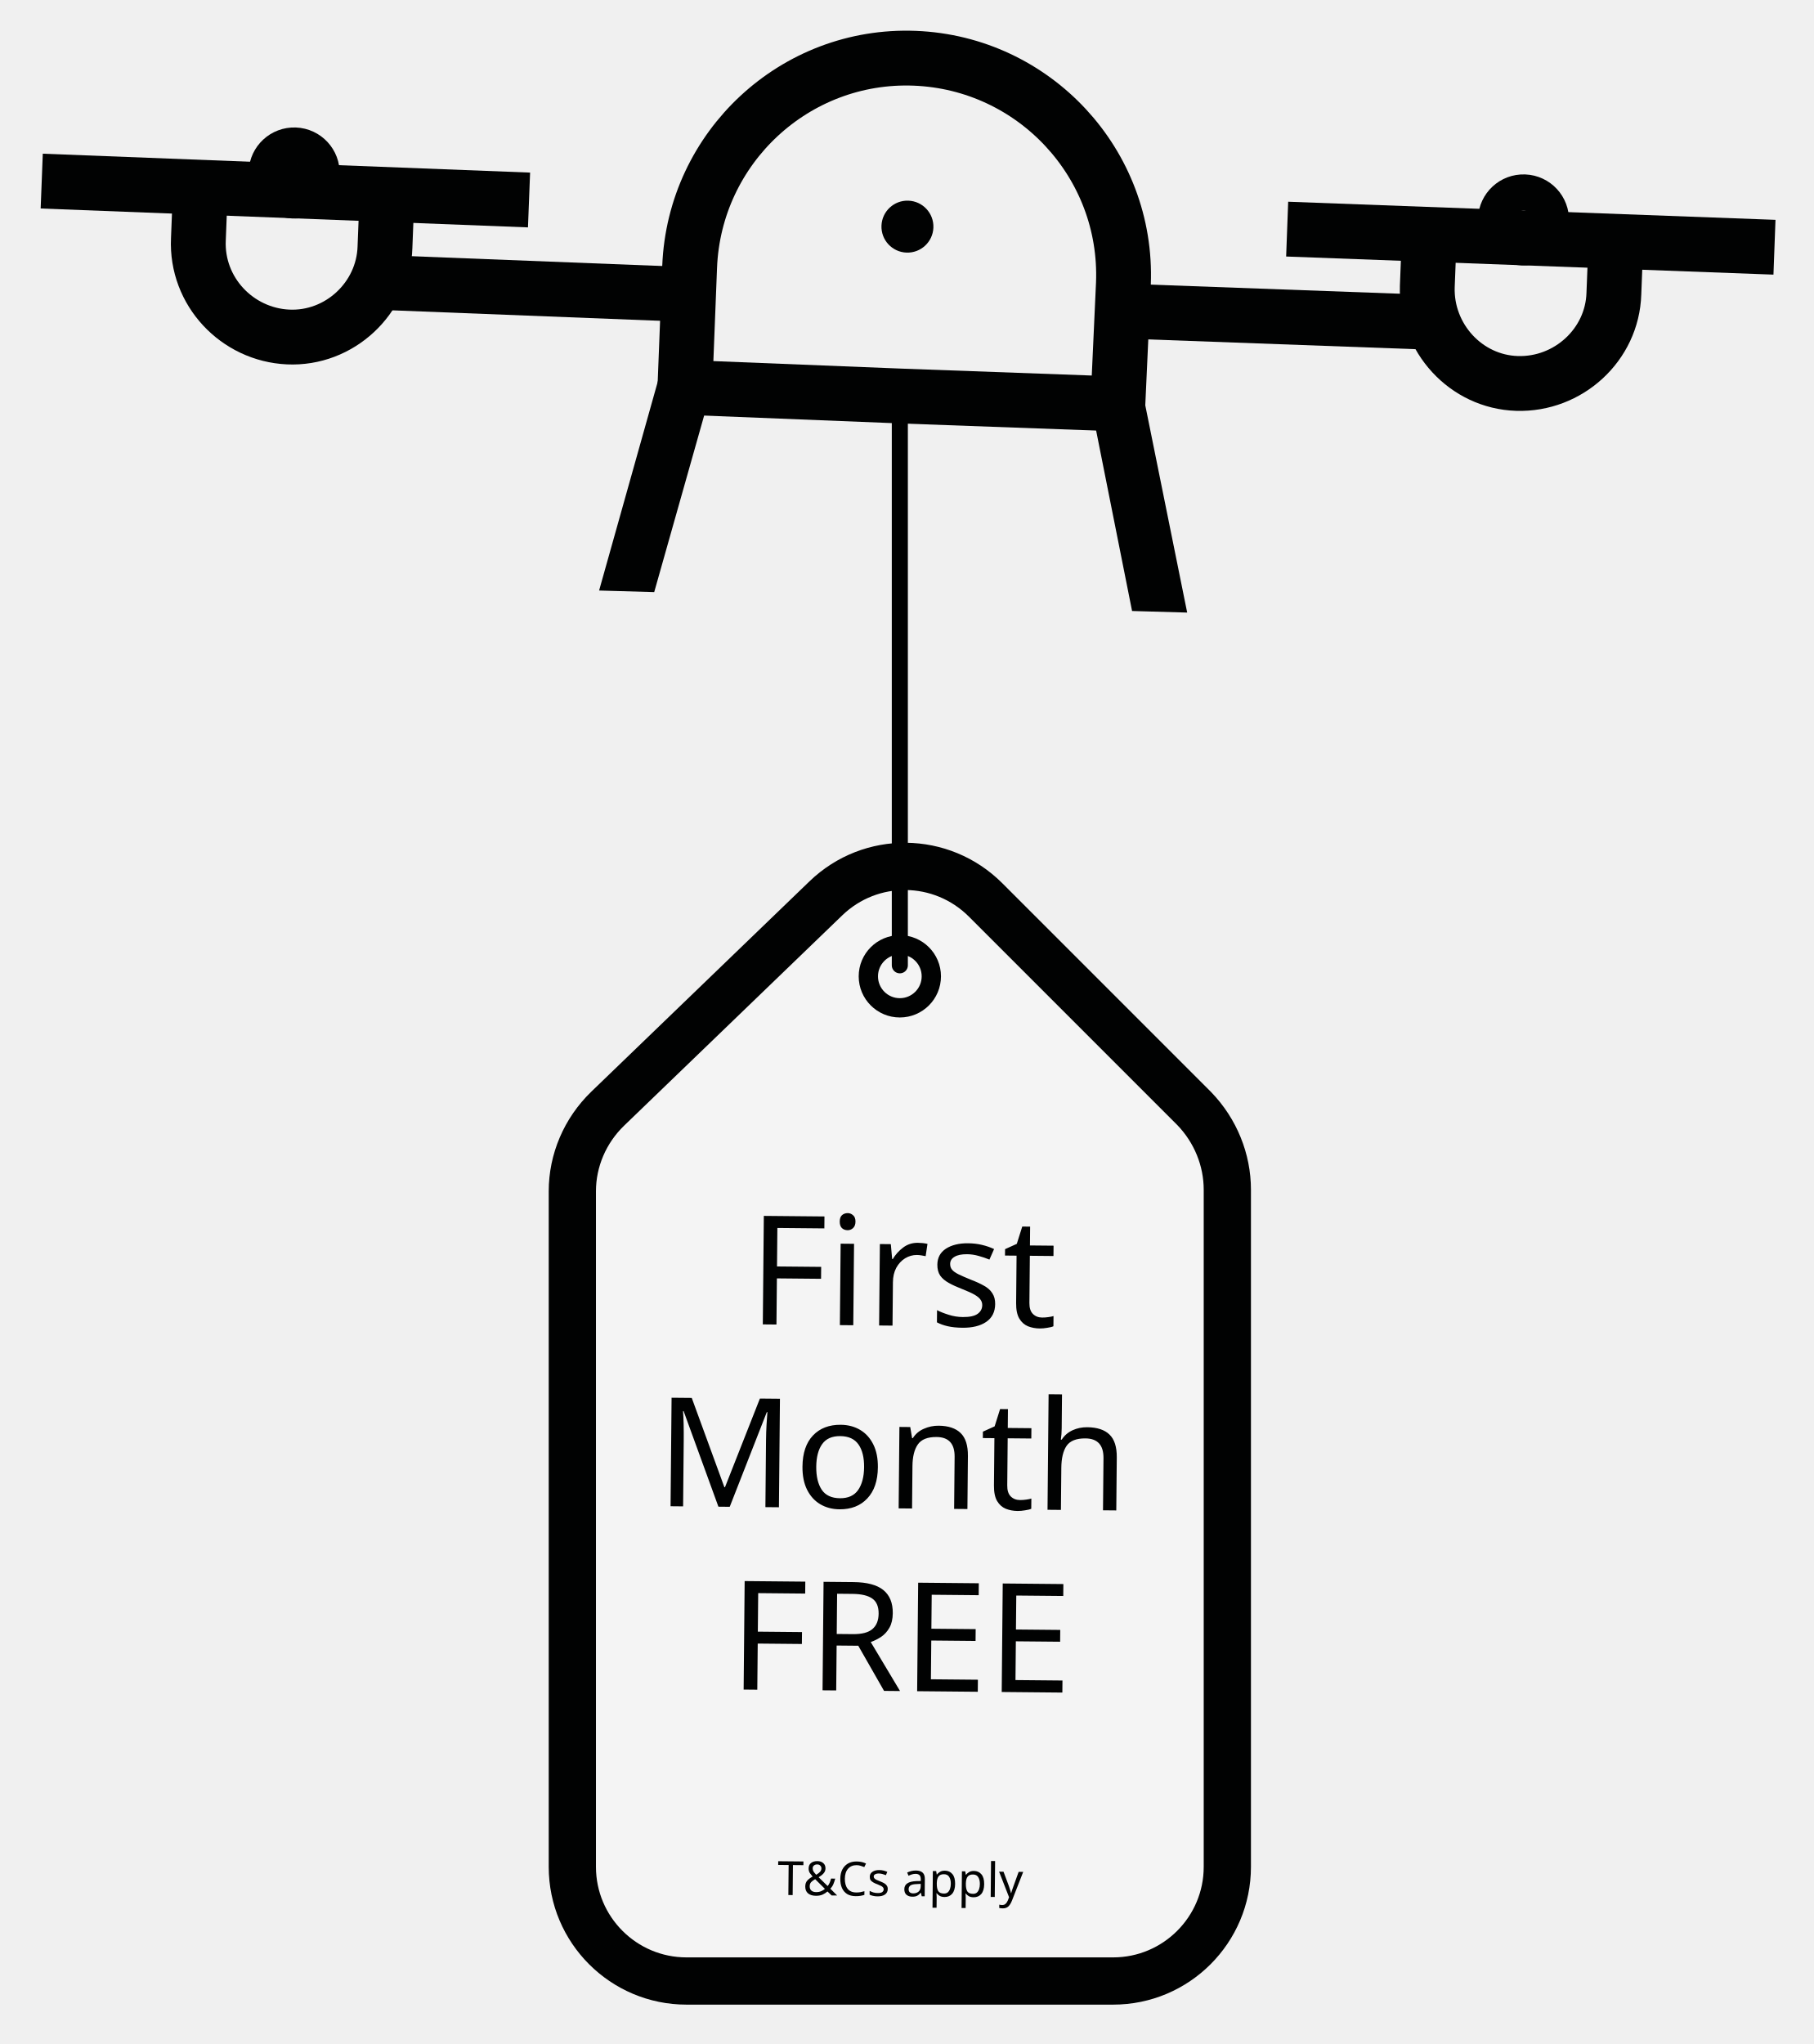
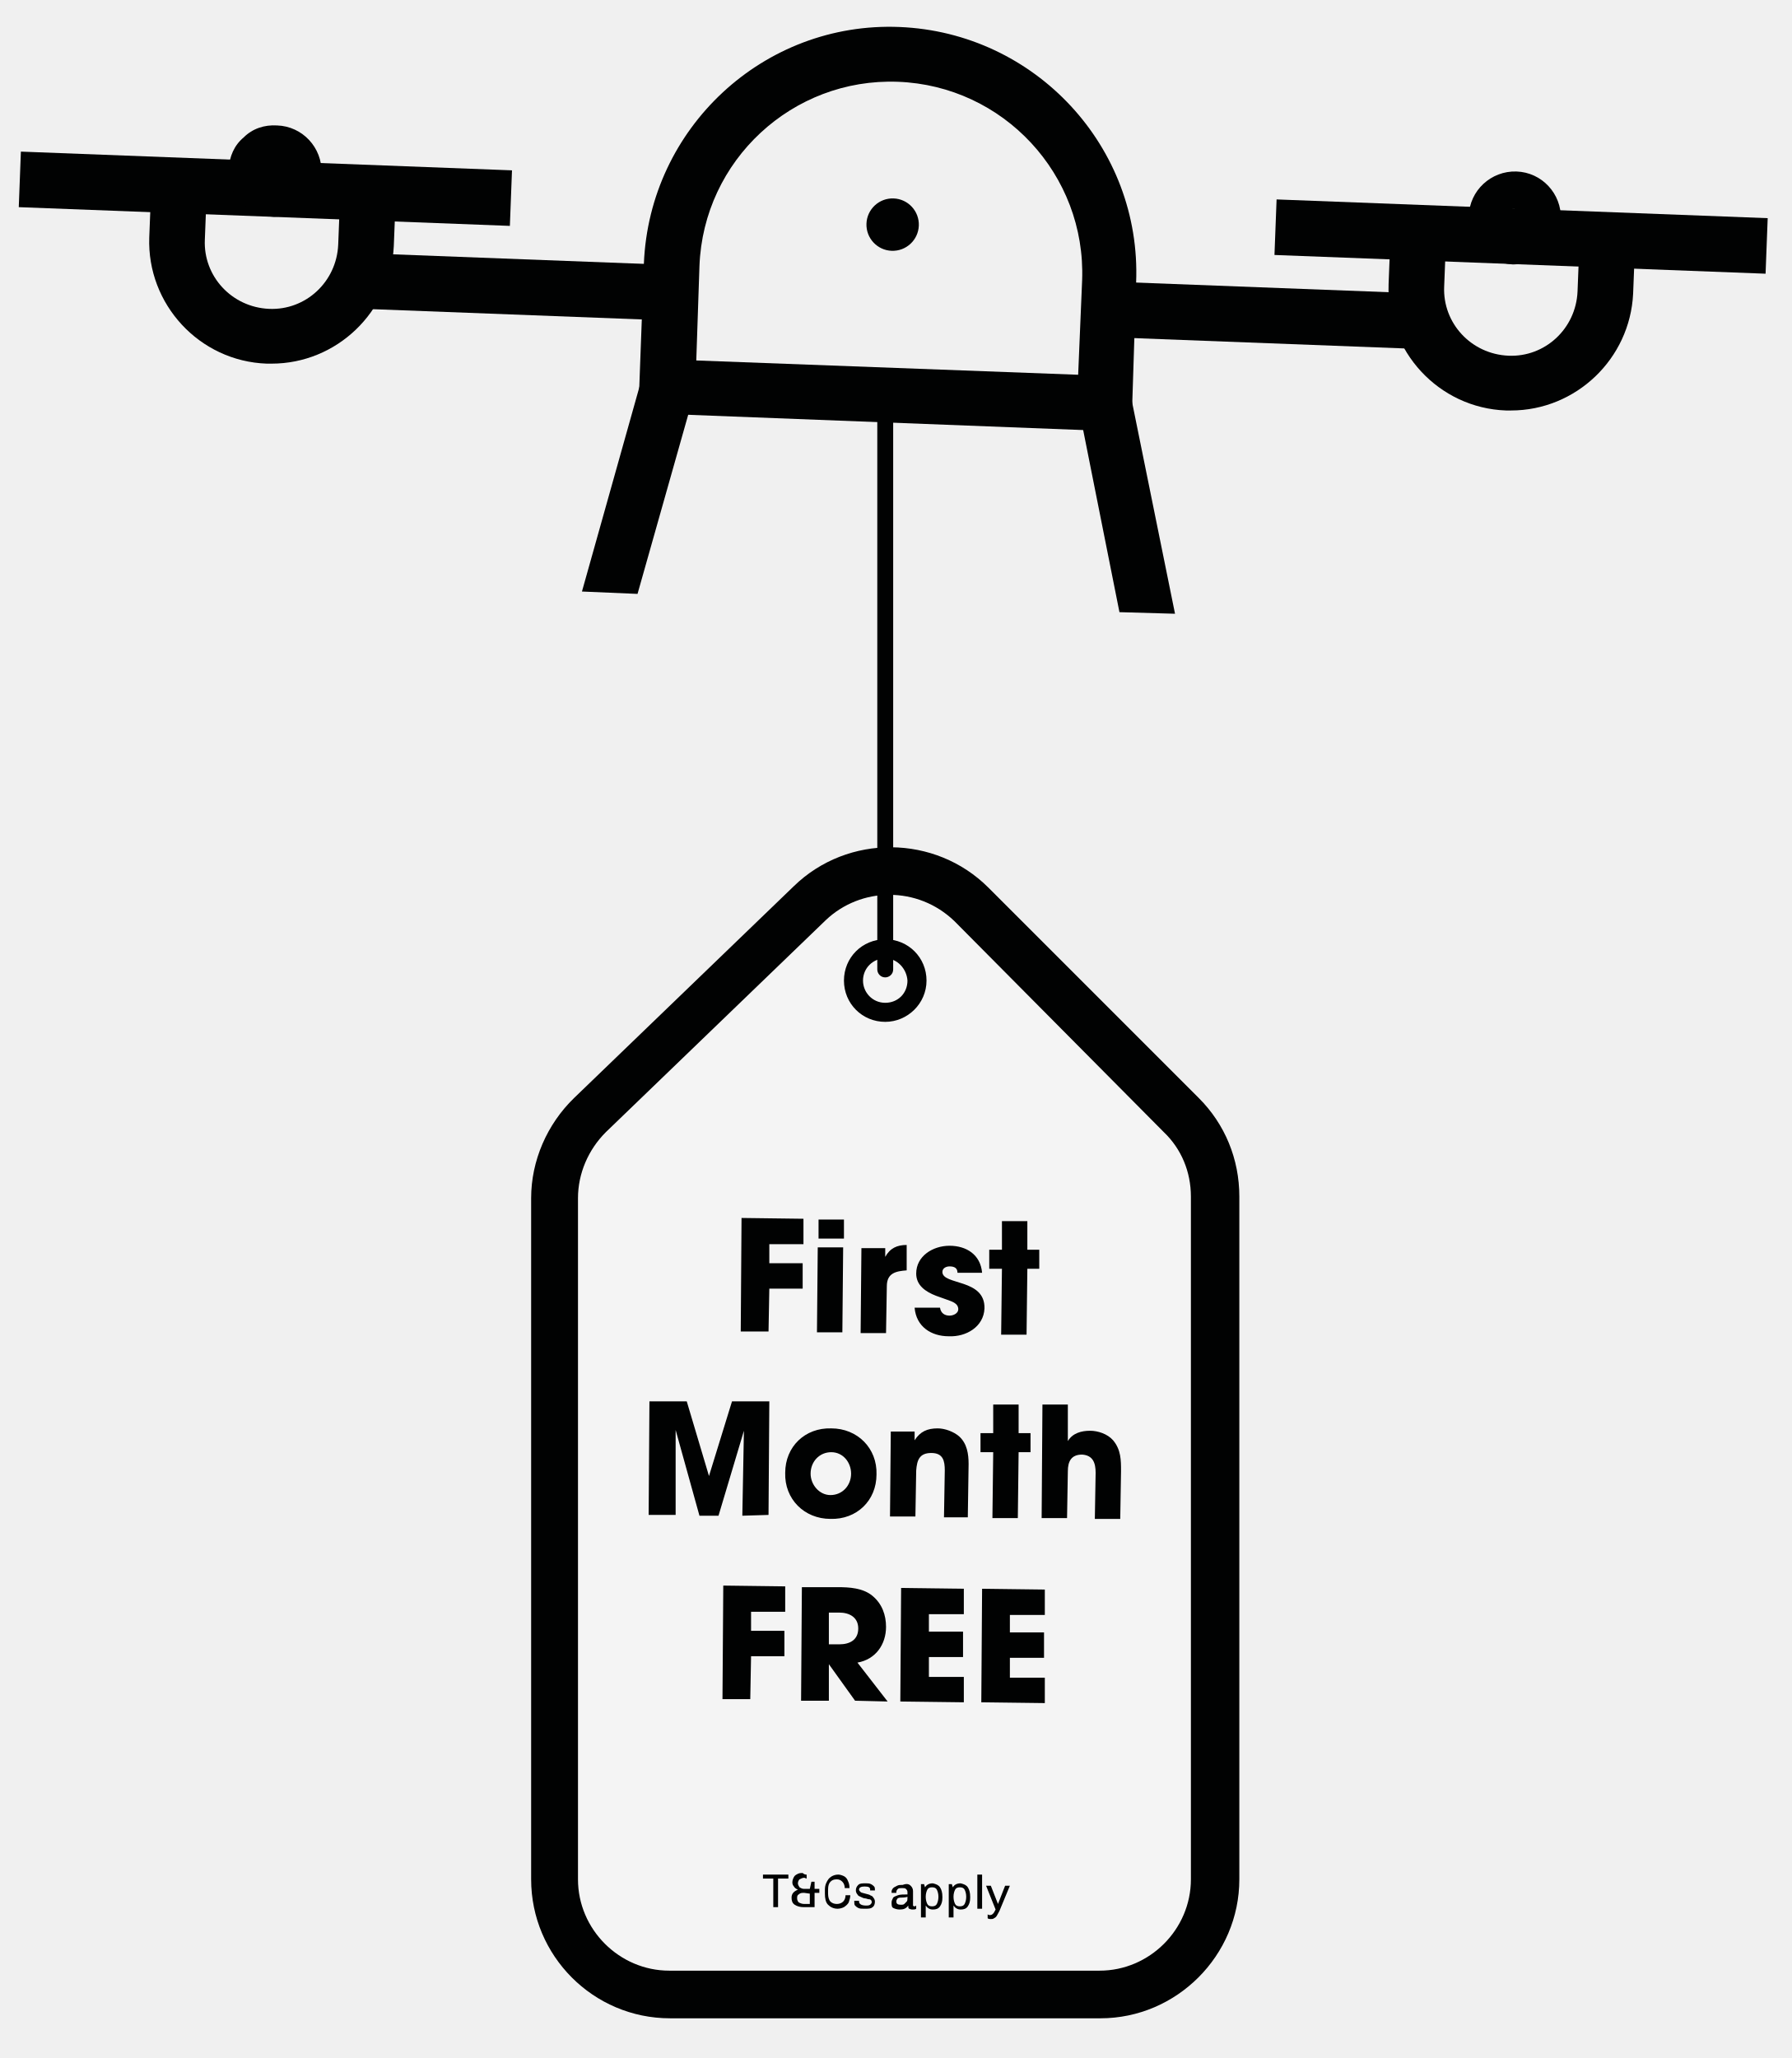
- <svg xmlns="http://www.w3.org/2000/svg" version="1.1" id="Layer_1" x="0px" y="0px" viewBox="0 0 230.4 259.6" style="enable-background:new 0 0 230.4 259.6;" xml:space="preserve">
+ <svg xmlns="http://www.w3.org/2000/svg" version="1.1" id="Layer_1" x="0px" y="0px" viewBox="0 0 225.7 259.2" style="enable-background:new 0 0 225.7 259.2;" xml:space="preserve">
  <style type="text/css">
- 	.st0{fill:none;stroke:#010202;stroke-width:6.964;stroke-miterlimit:10;}
- 	.st1{fill:#010202;}
- 	.st2{fill:#F4F4F4;stroke:#010202;stroke-width:6;stroke-miterlimit:10;}
- 	.st3{fill:none;stroke:#010202;stroke-width:2.451;stroke-miterlimit:10;}
- 	.st4{fill:#FFFFFF;stroke:#010202;stroke-width:2.04;stroke-linecap:round;stroke-miterlimit:10;}
- 	.st5{font-family:'ITCAvantGardePro-Bold';}
- 	.st6{font-size:19.317px;}
- 	.st7{font-family:'Chivo-Regular';}
- 	.st8{font-size:6px;}
+ 	.st0{fill:#010202;}
+ 	.st1{fill:#F4F4F4;}
+ 	.st2{fill:#FFFFFF;}
</style>
  <g>
-     <line class="st0" x1="142.5" y1="39.5" x2="180.8" y2="40.9" />
-     <path class="st0" d="M181.5,31.3l-0.2,5.1c-0.2,6.5,4.9,12.1,11.4,12.3c6.5,0.2,12.1-4.9,12.3-11.4l0.2-5.1" />
-     <line class="st0" x1="163.5" y1="29.1" x2="225.4" y2="31.4" />
    <g>
-       <polygon class="st1" points="143.8,77.6 138.7,52 145.3,50.6 150.8,77.8   " />
+       <rect x="155.3" y="20.5" transform="matrix(3.811258e-02 -0.9993 0.9993 3.811258e-02 113.0657 196.867)" class="st0" width="7" height="38.3" />
    </g>
-     <ellipse transform="matrix(3.811080e-02 -0.9993 0.9993 3.811080e-02 158.1649 220.2286)" class="st0" cx="193.5" cy="28" rx="2.3" ry="2.3" />
-     <path class="st0" d="M114.5,50.3l-27.5-1.1l0.6-15.3c0.6-15.2,13.4-27.1,28.6-26.5s27.1,13.4,26.5,28.6L142,51.3L114.5,50.3z" />
-     <line class="st0" x1="87.4" y1="37.4" x2="49.1" y2="35.9" />
-     <path class="st0" d="M49.1,26.3l-0.2,5.1c-0.2,6.5-5.8,11.7-12.3,11.4S24.9,37,25.2,30.4l0.2-5.1" />
-     <line class="st0" x1="67.2" y1="25.4" x2="5.3" y2="23" />
    <g>
-       <polygon class="st1" points="83.1,75.2 90.2,50.1 83.6,48.3 76.1,75   " />
+       <path class="st0" d="M190.3,51.7c-0.2,0-0.4,0-0.6,0c-8.5-0.3-15.1-7.5-14.8-15.9l0.2-5.1l7,0.3l-0.2,5.1    c-0.2,4.6,3.4,8.5,8.1,8.7c4.6,0.2,8.5-3.4,8.7-8.1l0.2-5.1l7,0.3l-0.2,5.1C205.3,45.2,198.5,51.7,190.3,51.7z" />
    </g>
-     <ellipse transform="matrix(3.811080e-02 -0.9993 0.9993 3.811080e-02 13.9544 58.5057)" class="st0" cx="37.4" cy="22" rx="2.3" ry="2.3" />
-     <ellipse transform="matrix(3.811080e-02 -0.9993 0.9993 3.811080e-02 82.0916 142.9056)" class="st1" cx="115.3" cy="28.8" rx="3.3" ry="3.3" />
-     <path class="st2" d="M72.7,151.3v85.8c0,8,6.5,14.5,14.5,14.5h54.2c8,0,14.5-6.5,14.5-14.5v-86c0-3.8-1.5-7.5-4.2-10.3l-26.5-26.5   c-5.6-5.6-14.6-5.7-20.3-0.2l-27.7,26.7C74.3,143.6,72.7,147.4,72.7,151.3z" />
-     <circle class="st3" cx="114.3" cy="124" r="4" />
-     <line class="st4" x1="114.3" y1="122.6" x2="114.3" y2="51.6" />
+     <g>
+       <rect x="188.1" y="-1.2" transform="matrix(3.811617e-02 -0.9993 0.9993 3.811617e-02 154.5555 220.1272)" class="st0" width="7" height="61.9" />
+     </g>
+     <g>
+       <g>
+         <polygon class="st0" points="141,77.1 135.9,51.5 142.5,50.2 148,77.3    " />
+       </g>
+     </g>
+     <g>
+       <path class="st0" d="M190.7,33.3c-0.1,0-0.1,0-0.2,0c-1.6-0.1-3-0.7-4-1.9c-1.1-1.1-1.6-2.6-1.5-4.2c0.1-3.2,2.8-5.7,6-5.6    c3.2,0.1,5.7,2.8,5.6,6v0C196.4,30.8,193.8,33.3,190.7,33.3z M189.5,27.4c0,0.6,0.5,1.2,1.1,1.2c0.6,0,1.2-0.5,1.2-1.1L189.5,27.4    z M190.7,26.3c-0.6,0-1.1,0.5-1.1,1.1l2.3,0.1C191.8,26.9,191.3,26.4,190.7,26.3C190.7,26.3,190.7,26.3,190.7,26.3z" />
+     </g>
+     <g>
+       <path class="st0" d="M142.5,54.4l-62.1-2.4l0.7-18.8c0.7-17.1,15.1-30.5,32.2-29.8c17.1,0.7,30.5,15.1,29.8,32.2L142.5,54.4z     M87.7,45.4l48.1,1.8l0.5-11.9c0.5-13.3-9.9-24.5-23.2-25c-13.3-0.5-24.5,9.9-25,23.2L87.7,45.4z" />
+     </g>
+     <g>
+       <rect x="61.9" y="17" transform="matrix(3.811258e-02 -0.9993 0.9993 3.811258e-02 26.7934 100.1175)" class="st0" width="7" height="38.3" />
+     </g>
+     <g>
+       <path class="st0" d="M34.2,45.8c-0.2,0-0.4,0-0.6,0c-8.5-0.3-15.1-7.5-14.8-15.9l0.2-5.1l7,0.3l-0.2,5.1c-0.2,4.6,3.4,8.5,8.1,8.7    c4.6,0.2,8.5-3.4,8.7-8.1l0.2-5.1l7,0.3L49.6,31C49.2,39.3,42.4,45.8,34.2,45.8z" />
+     </g>
+     <g>
+       <rect x="29.9" y="-7.2" transform="matrix(3.810829e-02 -0.9993 0.9993 3.810829e-02 8.4198 56.244)" class="st0" width="7" height="61.9" />
+     </g>
+     <g>
+       <g>
+         <polygon class="st0" points="80.3,74.8 87.4,49.7 80.8,47.8 73.3,74.5    " />
+       </g>
+     </g>
+     <g>
+       <path class="st0" d="M34.6,27.3c-0.1,0-0.1,0-0.2,0c-3.2-0.1-5.7-2.8-5.6-6c0.1-1.6,0.7-3,1.9-4c1.1-1.1,2.6-1.6,4.2-1.5    c3.2,0.1,5.7,2.8,5.6,6C40.2,24.9,37.7,27.3,34.6,27.3z M34.6,20.4c-0.6,0-1.1,0.5-1.1,1.1c0,0.6,0.5,1.2,1.1,1.2    c0.7,0.1,1.2-0.5,1.2-1.1C35.7,20.9,35.2,20.4,34.6,20.4C34.6,20.4,34.6,20.4,34.6,20.4z" />
+     </g>
+     <g>
+       <ellipse transform="matrix(3.811080e-02 -0.9993 0.9993 3.811080e-02 79.8648 139.6333)" class="st0" cx="112.5" cy="28.3" rx="3.3" ry="3.3" />
+     </g>
+     <g>
+       <path class="st1" d="M69.9,150.8v85.8c0,8,6.5,14.5,14.5,14.5h54.2c8,0,14.5-6.5,14.5-14.5v-86c0-3.8-1.5-7.5-4.2-10.3l-26.5-26.5    c-5.6-5.6-14.6-5.7-20.3-0.2l-27.7,26.7C71.5,143.1,69.9,146.9,69.9,150.8z" />
+       <path class="st0" d="M138.6,254.2H84.4c-9.7,0-17.5-7.9-17.5-17.5v-85.8c0-4.7,2-9.3,5.4-12.6l27.7-26.7    c6.8-6.6,17.8-6.5,24.5,0.2l26.5,26.5c3.3,3.3,5.1,7.7,5.1,12.4v86C156.1,246.3,148.2,254.2,138.6,254.2z M112,112.7    c-2.9,0-5.8,1.1-8,3.2l-27.7,26.7c-2.2,2.2-3.5,5.2-3.5,8.3v85.8c0,6.3,5.2,11.5,11.5,11.5h54.2c6.3,0,11.5-5.2,11.5-11.5v-86    c0-3.1-1.2-6-3.4-8.1L120.2,116C117.9,113.8,115,112.7,112,112.7z" />
+     </g>
+     <g>
+       <path class="st0" d="M111.5,128.7c-2.9,0-5.2-2.3-5.2-5.2c0-2.9,2.3-5.2,5.2-5.2s5.2,2.3,5.2,5.2    C116.7,126.4,114.3,128.7,111.5,128.7z M111.5,120.7c-1.5,0-2.8,1.2-2.8,2.8c0,1.5,1.2,2.8,2.8,2.8s2.8-1.2,2.8-2.8    C114.2,122,113,120.7,111.5,120.7z" />
+     </g>
+     <g>
+       <line class="st2" x1="111.5" y1="122.1" x2="111.5" y2="51.1" />
+       <path class="st0" d="M111.5,123.1c-0.6,0-1-0.5-1-1v-71c0-0.6,0.5-1,1-1s1,0.5,1,1v71C112.5,122.7,112,123.1,111.5,123.1z" />
+     </g>
  </g>
-   <text transform="matrix(1 9.370000e-03 -9.370000e-03 1 95.0197 168.1889)">
-     <tspan x="0" y="0" class="st1 st5 st6">First</tspan>
-     <tspan x="-11.5" y="23.2" class="st1 st5 st6">Month</tspan>
-     <tspan x="-2" y="46.4" class="st1 st5 st6">FREE</tspan>
-   </text>
-   <text transform="matrix(1 9.370000e-03 -9.370000e-03 1 98.7491 240.668)" class="st1 st7 st8">T&amp;Cs apply</text>
+   <g>
+     <path class="st0" d="M96.9,156.7l0,2.4l4.2,0l0,3.2l-4.2,0l-0.1,5.4l-3.5,0l0.1-14.3l7.8,0.1l0,3.2L96.9,156.7z" />
+     <path class="st0" d="M102.9,167.8l0.1-10.7l3.2,0l-0.1,10.7L102.9,167.8z M103.1,156l0-2.4l3.2,0l0,2.4L103.1,156z" />
+     <path class="st0" d="M111.7,162l-0.1,5.9l-3.2,0l0.1-10.7l3,0l0,1.1l0,0c0.6-1.1,1.5-1.5,2.7-1.5l0,3.2   C112.9,160.1,111.7,160.3,111.7,162z" />
+     <path class="st0" d="M119.5,168.3c-2.2,0-4.1-1.2-4.3-3.6l3.2,0c0.1,0.7,0.6,1,1.2,1c0.5,0,1.1-0.3,1.1-0.8c0-0.8-0.9-1-1.4-1.2   c-0.5-0.2-0.9-0.3-1.4-0.5c-1.3-0.5-2.5-1.3-2.5-2.8c0-2.2,2.1-3.5,4.2-3.5c2.1,0,3.9,1.1,4.1,3.4l-3.1,0c0-0.6-0.4-0.8-1-0.8   c-0.4,0-0.9,0.2-0.9,0.7c0,1.7,5.4,0.8,5.3,4.6C123.9,167.1,121.7,168.4,119.5,168.3z" />
+     <path class="st0" d="M129.4,159.8l-0.1,8.3l-3.2,0l0.1-8.3l-1.6,0l0-2.4l1.6,0l0-3.6l3.2,0l0,3.6l1.5,0l0,2.4L129.4,159.8z" />
+     <path class="st0" d="M93.5,190.9l0.2-10.7l0,0l-3.2,10.7l-2.4,0l-3-10.8l0,0l0,10.7l-3.4,0l0.1-14.3l4.7,0l2.8,9.4h0l2.9-9.4l4.7,0   l-0.1,14.3L93.5,190.9z" />
+     <path class="st0" d="M104.6,191.3c-3.3,0-5.8-2.5-5.7-5.8c0-3.3,2.5-5.7,5.8-5.6c3.3,0,5.8,2.5,5.7,5.8   C110.4,189,107.9,191.4,104.6,191.3z M104.7,182.9c-1.5,0-2.6,1.2-2.6,2.7c0,1.4,1.1,2.7,2.5,2.7c1.5,0,2.6-1.2,2.6-2.7   C107.2,184.2,106.2,182.9,104.7,182.9z" />
+     <path class="st0" d="M118.9,191.1l0.1-5.9c0-1.2-0.2-2.2-1.7-2.2c-1.5,0-1.8,0.9-1.9,2.2l-0.1,5.8l-3.2,0l0.1-10.7l3,0l0,1.1h0   c0.7-1.1,1.6-1.5,2.9-1.5c0.9,0,2,0.4,2.7,1c1,0.9,1.2,2.2,1.2,3.5l-0.1,6.7L118.9,191.1z" />
+     <path class="st0" d="M128.3,182.9l-0.1,8.3l-3.2,0l0.1-8.3l-1.6,0l0-2.4l1.6,0l0-3.6l3.2,0l0,3.6l1.5,0l0,2.4L128.3,182.9z" />
+     <path class="st0" d="M137.9,191.3l0.1-5.8c0-1.2-0.3-2.2-1.7-2.3c-1.4,0-1.8,0.9-1.8,2.1l-0.1,5.9l-3.2,0l0.1-14.3l3.2,0l0,4.6l0,0   c0.6-1,1.7-1.3,2.8-1.3c1,0,2.2,0.4,2.9,1.2c1,1.2,1,2.5,1,3.9l-0.1,6L137.9,191.3z" />
+     <path class="st0" d="M94.6,203l0,2.4l4.2,0l0,3.2l-4.2,0l-0.1,5.4l-3.5,0l0.1-14.3l7.8,0.1l0,3.2L94.6,203z" />
+     <path class="st0" d="M107.7,214.2l-3.3-4.6h0l0,4.6l-3.5,0l0.1-14.3l4.5,0c1.5,0,3.2,0.1,4.4,1.1c1.2,1,1.7,2.4,1.7,3.9   c0,2.2-1.3,4.1-3.6,4.5l3.8,4.9L107.7,214.2z M105.7,203.1l-1.3,0l0,4l1.3,0c1.4,0,2.4-0.6,2.4-2   C108.1,203.7,107,203.1,105.7,203.1z" />
+     <path class="st0" d="M113.4,214.3l0.1-14.3l7.9,0.1l0,3.2l-4.4,0l0,2.2l4.3,0l0,3.2l-4.3,0l0,2.5l4.4,0l0,3.2L113.4,214.3z" />
+     <path class="st0" d="M123.6,214.4l0.1-14.3l7.9,0.1l0,3.2l-4.4,0l0,2.2l4.3,0l0,3.2l-4.3,0l0,2.5l4.4,0l0,3.2L123.6,214.4z" />
+   </g>
+   <g>
+     <path class="st0" d="M99.3,236.1l0,0.5l-1.3,0l0,3.6l-0.6,0l0-3.6l-1.3,0l0-0.5L99.3,236.1z" />
+     <path class="st0" d="M101.6,236.1l0,0.5c-0.1,0-0.2-0.1-0.3-0.1c-0.2,0-0.4,0.1-0.6,0.2c-0.1,0.1-0.2,0.3-0.2,0.5   c0,0.2,0.1,0.3,0.2,0.5c0.2,0.1,0.3,0.2,0.6,0.2l0.7,0l0.2-0.9l0.4,0l0,0.9l0.6,0l0,0.5l-0.6,0l0,1.8l-1.4,0   c-0.4,0-0.8-0.1-1.1-0.3c-0.3-0.2-0.4-0.5-0.4-0.9c0-0.5,0.3-0.8,0.8-1l0,0c-0.2-0.1-0.4-0.2-0.5-0.4c-0.1-0.1-0.2-0.3-0.2-0.5   c0-0.3,0.1-0.5,0.2-0.7c0.1-0.2,0.3-0.3,0.5-0.4c0.2-0.1,0.4-0.1,0.6-0.1C101.3,236.1,101.5,236.1,101.6,236.1z M101.3,238.4   c-0.3,0-0.5,0-0.7,0.2c-0.2,0.1-0.2,0.3-0.2,0.5c0,0.2,0.1,0.4,0.2,0.5c0.2,0.1,0.4,0.2,0.7,0.2l0.7,0l0-1.3L101.3,238.4z" />
+     <path class="st0" d="M106.3,236.3c0.2,0.1,0.4,0.3,0.5,0.6c0.1,0.2,0.2,0.5,0.2,0.9l-0.6,0c0-0.3-0.1-0.6-0.3-0.8   c-0.2-0.2-0.4-0.3-0.7-0.3c-0.4,0-0.6,0.1-0.8,0.3c-0.2,0.2-0.3,0.5-0.3,1l0,0.5c0,0.4,0.1,0.8,0.3,1c0.2,0.2,0.5,0.3,0.8,0.3   c0.3,0,0.6-0.1,0.8-0.3c0.2-0.2,0.3-0.5,0.3-0.8l0.6,0c0,0.3-0.1,0.6-0.2,0.9c-0.1,0.2-0.3,0.4-0.6,0.6c-0.2,0.1-0.5,0.2-0.8,0.2   c-0.5,0-0.9-0.2-1.2-0.5c-0.3-0.3-0.4-0.8-0.4-1.4l0-0.5c0-0.6,0.2-1,0.5-1.4c0.3-0.3,0.7-0.5,1.2-0.5   C105.8,236.1,106.1,236.2,106.3,236.3z" />
+     <path class="st0" d="M109.7,237.3c0.2,0.1,0.3,0.2,0.4,0.3c0.1,0.1,0.1,0.3,0.1,0.4l0,0.1l-0.6,0v-0.1c0-0.3-0.2-0.4-0.7-0.4   c-0.4,0-0.7,0.1-0.7,0.4c0,0.1,0.1,0.2,0.2,0.3c0.1,0.1,0.3,0.1,0.6,0.2c0.3,0.1,0.5,0.1,0.6,0.2c0.2,0.1,0.3,0.1,0.4,0.3   c0.1,0.1,0.2,0.3,0.2,0.5c0,0.3-0.1,0.6-0.3,0.7c-0.2,0.2-0.5,0.2-1,0.2l-0.1,0c-0.3,0-0.5,0-0.7-0.1c-0.2-0.1-0.3-0.2-0.4-0.3   c-0.1-0.1-0.1-0.3-0.1-0.5l0-0.1l0.6,0l0,0.1c0,0.3,0.3,0.5,0.9,0.5c0.2,0,0.3,0,0.5-0.1c0.1-0.1,0.2-0.2,0.2-0.3   c0-0.1,0-0.2-0.1-0.3c-0.1-0.1-0.2-0.1-0.3-0.1c-0.1,0-0.3-0.1-0.4-0.1c-0.2,0-0.4-0.1-0.6-0.2c-0.2-0.1-0.3-0.1-0.4-0.3   c-0.1-0.1-0.2-0.3-0.2-0.5c0-0.3,0.1-0.5,0.3-0.7c0.2-0.2,0.5-0.2,0.9-0.2l0.1,0C109.3,237.2,109.5,237.2,109.7,237.3z" />
+     <path class="st0" d="M114.7,237.5c0.2,0.2,0.3,0.4,0.3,0.7l0,1.6c0,0.1,0,0.1,0,0.2c0,0,0.1,0.1,0.1,0.1c0.1,0,0.2,0,0.3-0.1l0,0.4   c-0.1,0.1-0.3,0.1-0.5,0.1c-0.2,0-0.3-0.1-0.4-0.1c-0.1-0.1-0.1-0.2-0.1-0.4c-0.3,0.4-0.6,0.5-1.1,0.5c-0.3,0-0.6-0.1-0.8-0.2   c-0.2-0.1-0.2-0.4-0.2-0.7c0-0.2,0.1-0.4,0.2-0.6c0.1-0.1,0.3-0.2,0.6-0.3c0.3-0.1,0.7-0.1,1.2-0.1l0-0.3c0-0.2-0.1-0.3-0.2-0.4   s-0.3-0.1-0.5-0.1c-0.2,0-0.4,0-0.5,0.1c-0.1,0.1-0.2,0.2-0.2,0.4l0,0.1l-0.6,0c0-0.1,0-0.1,0-0.2c0-0.1,0.1-0.3,0.2-0.4   s0.3-0.2,0.5-0.3s0.4-0.1,0.6-0.1l0.1,0C114.2,237.2,114.5,237.3,114.7,237.5z M113.4,239c-0.2,0-0.4,0.1-0.4,0.2   c-0.1,0.1-0.1,0.2-0.1,0.3c0,0.3,0.2,0.4,0.6,0.4c0.1,0,0.3,0,0.4-0.1s0.2-0.2,0.3-0.3c0.1-0.1,0.1-0.3,0.1-0.5l0-0.1   C114,239,113.6,239,113.4,239z" />
+     <path class="st0" d="M118.4,237.7c0.2,0.3,0.3,0.7,0.3,1.2v0.1c0,0.5-0.1,0.8-0.3,1.1c-0.2,0.3-0.5,0.4-0.9,0.4   c-0.4,0-0.7-0.2-0.9-0.5l0,1.5l-0.6,0l0-4.2l0.4,0c0,0.1,0.1,0.3,0.1,0.4c0.2-0.3,0.5-0.5,1-0.5   C117.9,237.3,118.2,237.4,118.4,237.7z M116.8,238c-0.1,0.2-0.2,0.5-0.2,0.9c0,0.4,0.1,0.7,0.2,0.9s0.3,0.3,0.6,0.3   c0.3,0,0.5-0.1,0.6-0.3c0.1-0.2,0.2-0.5,0.2-0.9c0-0.4-0.1-0.7-0.2-0.9c-0.1-0.2-0.3-0.3-0.6-0.3   C117.1,237.7,116.9,237.8,116.8,238z" />
+     <path class="st0" d="M121.9,237.7c0.2,0.3,0.3,0.7,0.3,1.2v0.1c0,0.5-0.1,0.8-0.3,1.1c-0.2,0.3-0.5,0.4-0.9,0.4   c-0.4,0-0.7-0.2-0.9-0.5l0,1.5l-0.6,0l0-4.2l0.4,0c0,0.1,0.1,0.3,0.1,0.4c0.2-0.3,0.5-0.5,1-0.5   C121.4,237.3,121.7,237.4,121.9,237.7z M120.3,238c-0.1,0.2-0.2,0.5-0.2,0.9c0,0.4,0.1,0.7,0.2,0.9c0.1,0.2,0.3,0.3,0.6,0.3   c0.3,0,0.5-0.1,0.6-0.3c0.1-0.2,0.2-0.5,0.2-0.9c0-0.4-0.1-0.7-0.2-0.9c-0.1-0.2-0.3-0.3-0.6-0.3   C120.6,237.7,120.4,237.8,120.3,238z" />
+     <path class="st0" d="M123.7,236.1l0,4.3l-0.6,0l0-4.3L123.7,236.1z" />
+     <path class="st0" d="M126,240.4c-0.1,0.3-0.3,0.6-0.4,0.8c-0.1,0.2-0.2,0.3-0.4,0.4c-0.1,0.1-0.3,0.1-0.4,0.1c-0.1,0-0.3,0-0.4-0.1   l0-0.5c0.1,0.1,0.2,0.1,0.3,0.1c0.2,0,0.3-0.1,0.4-0.2c0.1-0.1,0.2-0.3,0.3-0.5l-1.2-3l0.6,0l0.9,2.3h0l0.9-2.3l0.6,0L126,240.4z" />
+   </g>
</svg>
